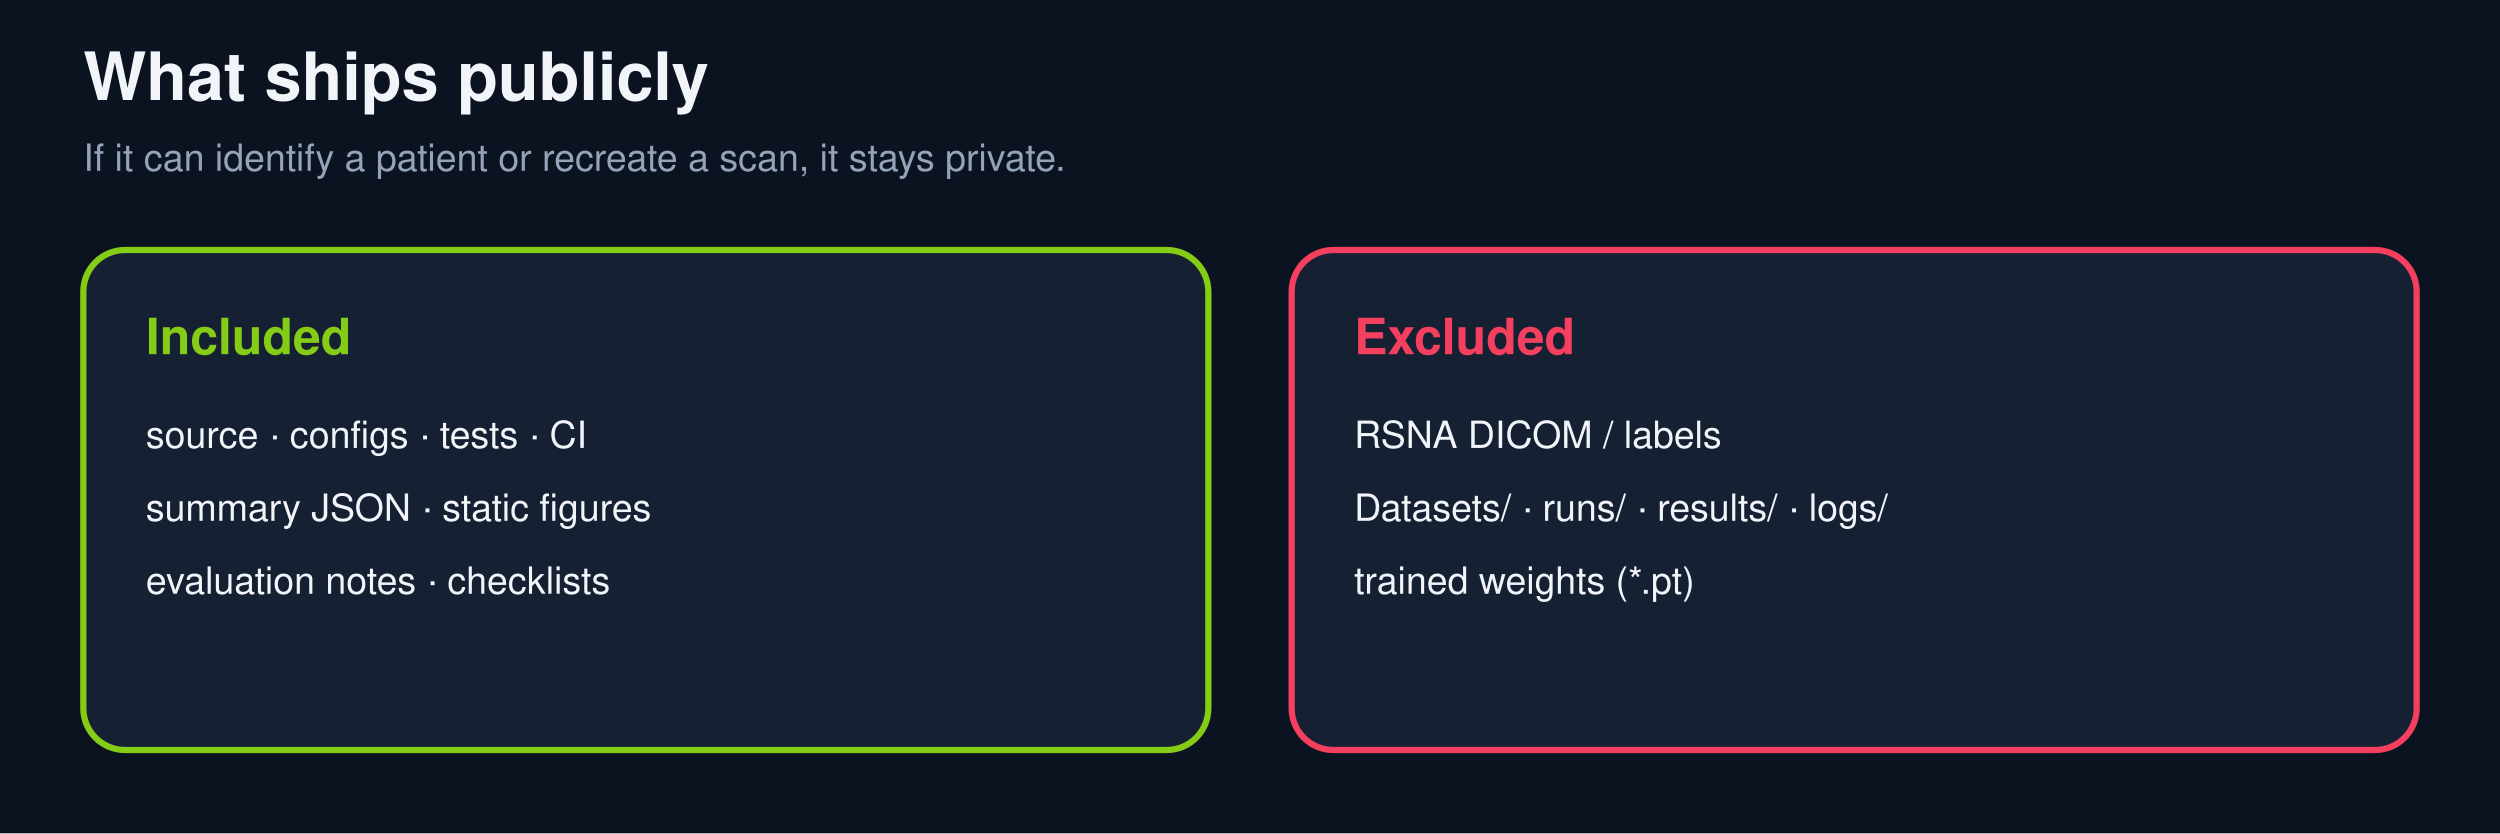
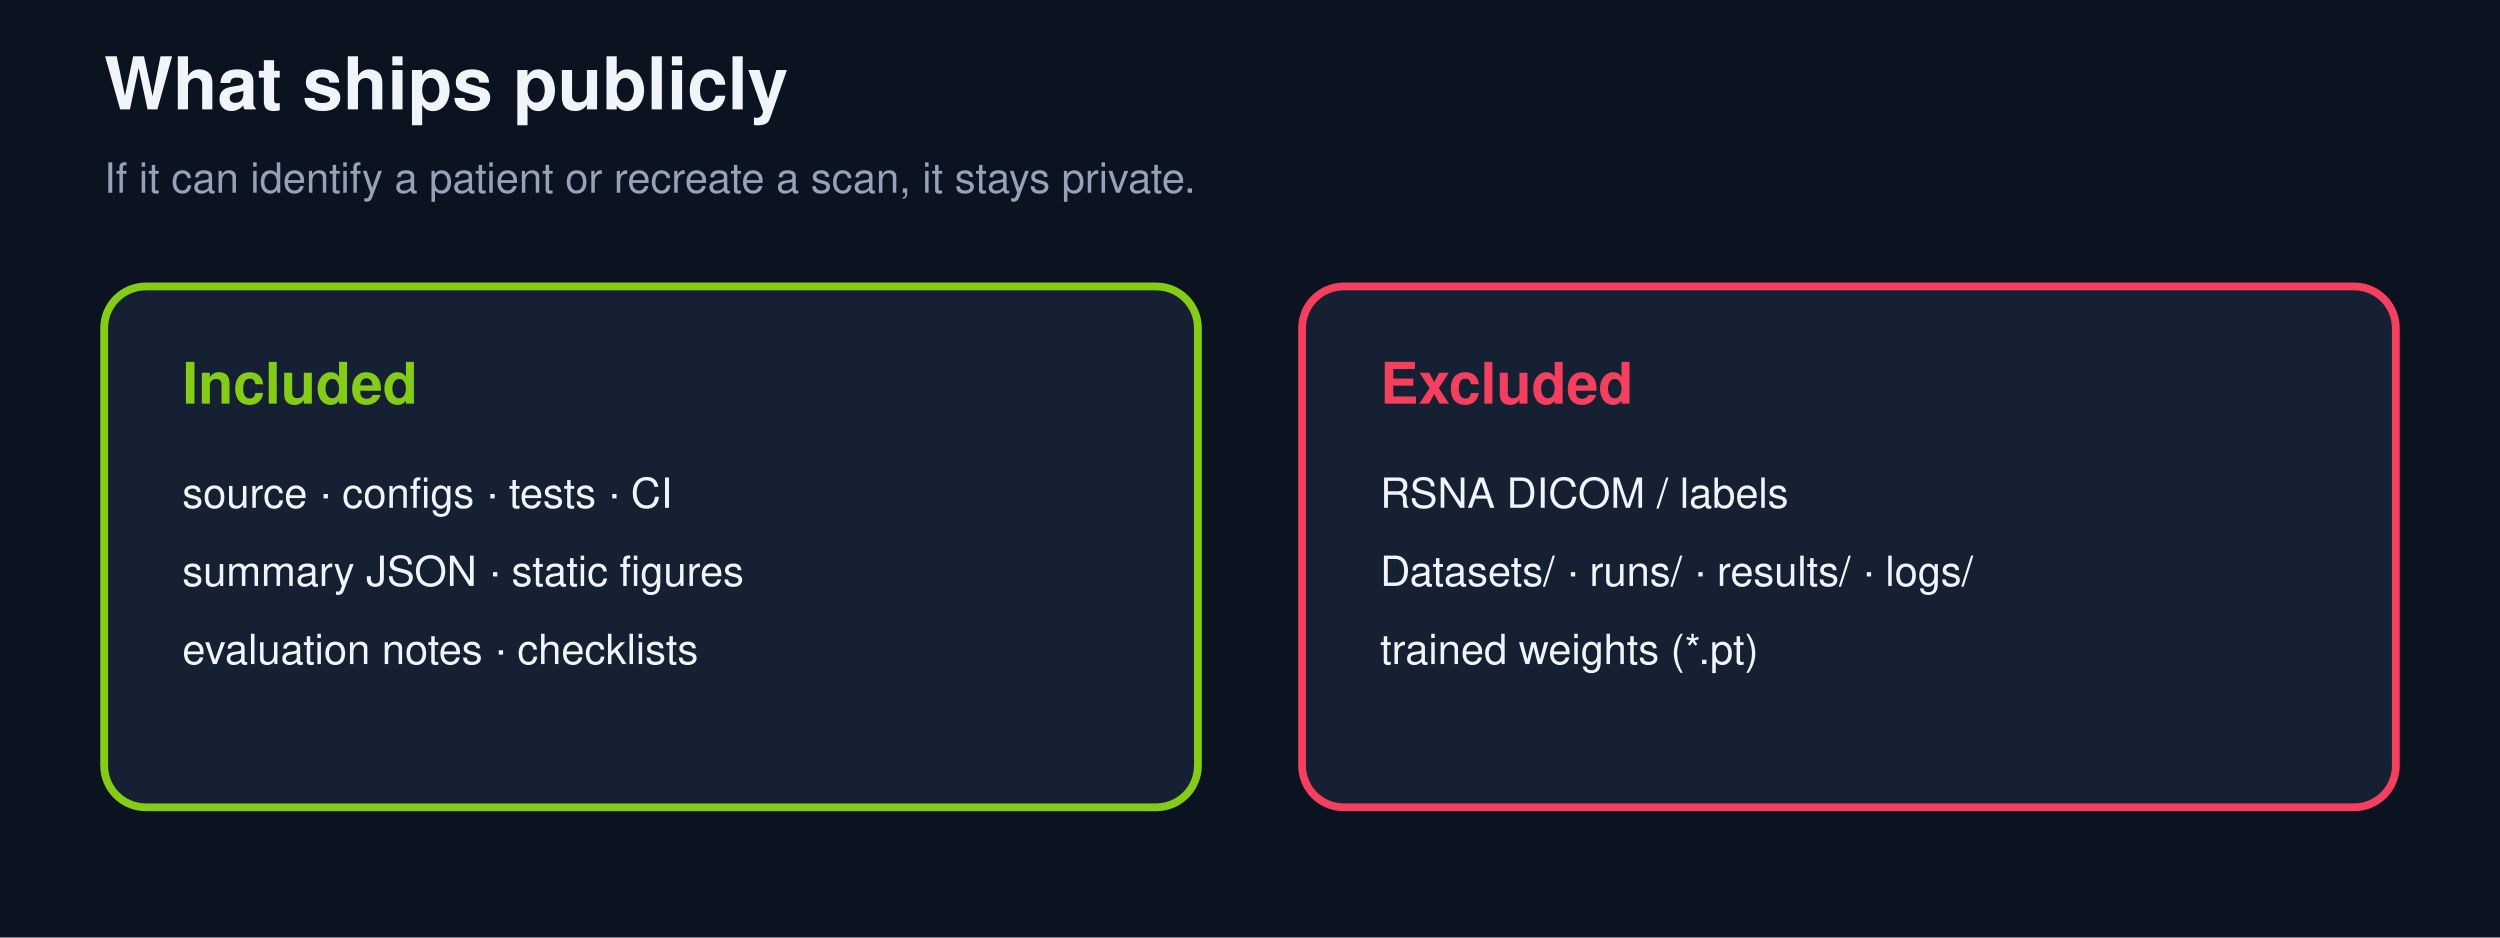
- <svg xmlns="http://www.w3.org/2000/svg" width="1200" height="400" viewBox="0 0 1200 400" role="img" aria-labelledby="title desc">
-   <rect width="1200" height="400" fill="#0B1220" />
-   <g font-family="ui-sans-serif, system-ui, -apple-system, Segoe UI, Helvetica, Arial, sans-serif">
-     <text x="40" y="48" fill="#F1F5F9" font-size="32" font-weight="700">What ships publicly</text>
-     <text x="40" y="82" fill="#94A3B8" font-size="18">If it can identify a patient or recreate a scan, it stays private.</text>
-     <rect x="40" y="120" rx="20" ry="20" width="540" height="240" fill="#152033" stroke="#84CC16" stroke-width="3" />
-     <text x="70" y="170" fill="#84CC16" font-size="24" font-weight="700">Included</text>
-     <text x="70" y="215" fill="#F1F5F9" font-size="18">source · configs · tests · CI</text>
-     <text x="70" y="250" fill="#F1F5F9" font-size="18">summary JSON · static figures</text>
-     <text x="70" y="285" fill="#F1F5F9" font-size="18">evaluation notes · checklists</text>
-     <rect x="620" y="120" rx="20" ry="20" width="540" height="240" fill="#152033" stroke="#F43F5E" stroke-width="3" />
-     <text x="650" y="170" fill="#F43F5E" font-size="24" font-weight="700">Excluded</text>
-     <text x="650" y="215" fill="#F1F5F9" font-size="18">RSNA DICOM / labels</text>
-     <text x="650" y="250" fill="#F1F5F9" font-size="18">Datasets/ · runs/ · results/ · logs/</text>
-     <text x="650" y="285" fill="#F1F5F9" font-size="18">trained weights (*.pt)</text>
+ <svg xmlns="http://www.w3.org/2000/svg" viewBox="0 0 960 360" width="100%" preserveAspectRatio="xMidYMid meet" role="img" aria-labelledby="title desc">
+   <rect width="960" height="360" fill="#0B1220" />
+   <g font-family="Helvetica, Arial, sans-serif">
+     <text x="40" y="42" fill="#F1F5F9" font-size="28" font-weight="700">What ships publicly</text>
+     <text x="40" y="74" fill="#94A3B8" font-size="16">If it can identify a patient or recreate a scan, it stays private.</text>
+     <rect x="40" y="110" rx="16" ry="16" width="420" height="200" fill="#152033" stroke="#84CC16" stroke-width="3" />
+     <text x="70" y="155" fill="#84CC16" font-size="22" font-weight="700">Included</text>
+     <text x="70" y="195" fill="#F1F5F9" font-size="16">source · configs · tests · CI</text>
+     <text x="70" y="225" fill="#F1F5F9" font-size="16">summary JSON · static figures</text>
+     <text x="70" y="255" fill="#F1F5F9" font-size="16">evaluation notes · checklists</text>
+     <rect x="500" y="110" rx="16" ry="16" width="420" height="200" fill="#152033" stroke="#F43F5E" stroke-width="3" />
+     <text x="530" y="155" fill="#F43F5E" font-size="22" font-weight="700">Excluded</text>
+     <text x="530" y="195" fill="#F1F5F9" font-size="16">RSNA DICOM / labels</text>
+     <text x="530" y="225" fill="#F1F5F9" font-size="16">Datasets/ · runs/ · results/ · logs/</text>
+     <text x="530" y="255" fill="#F1F5F9" font-size="16">trained weights (*.pt)</text>
  </g>
</svg>
